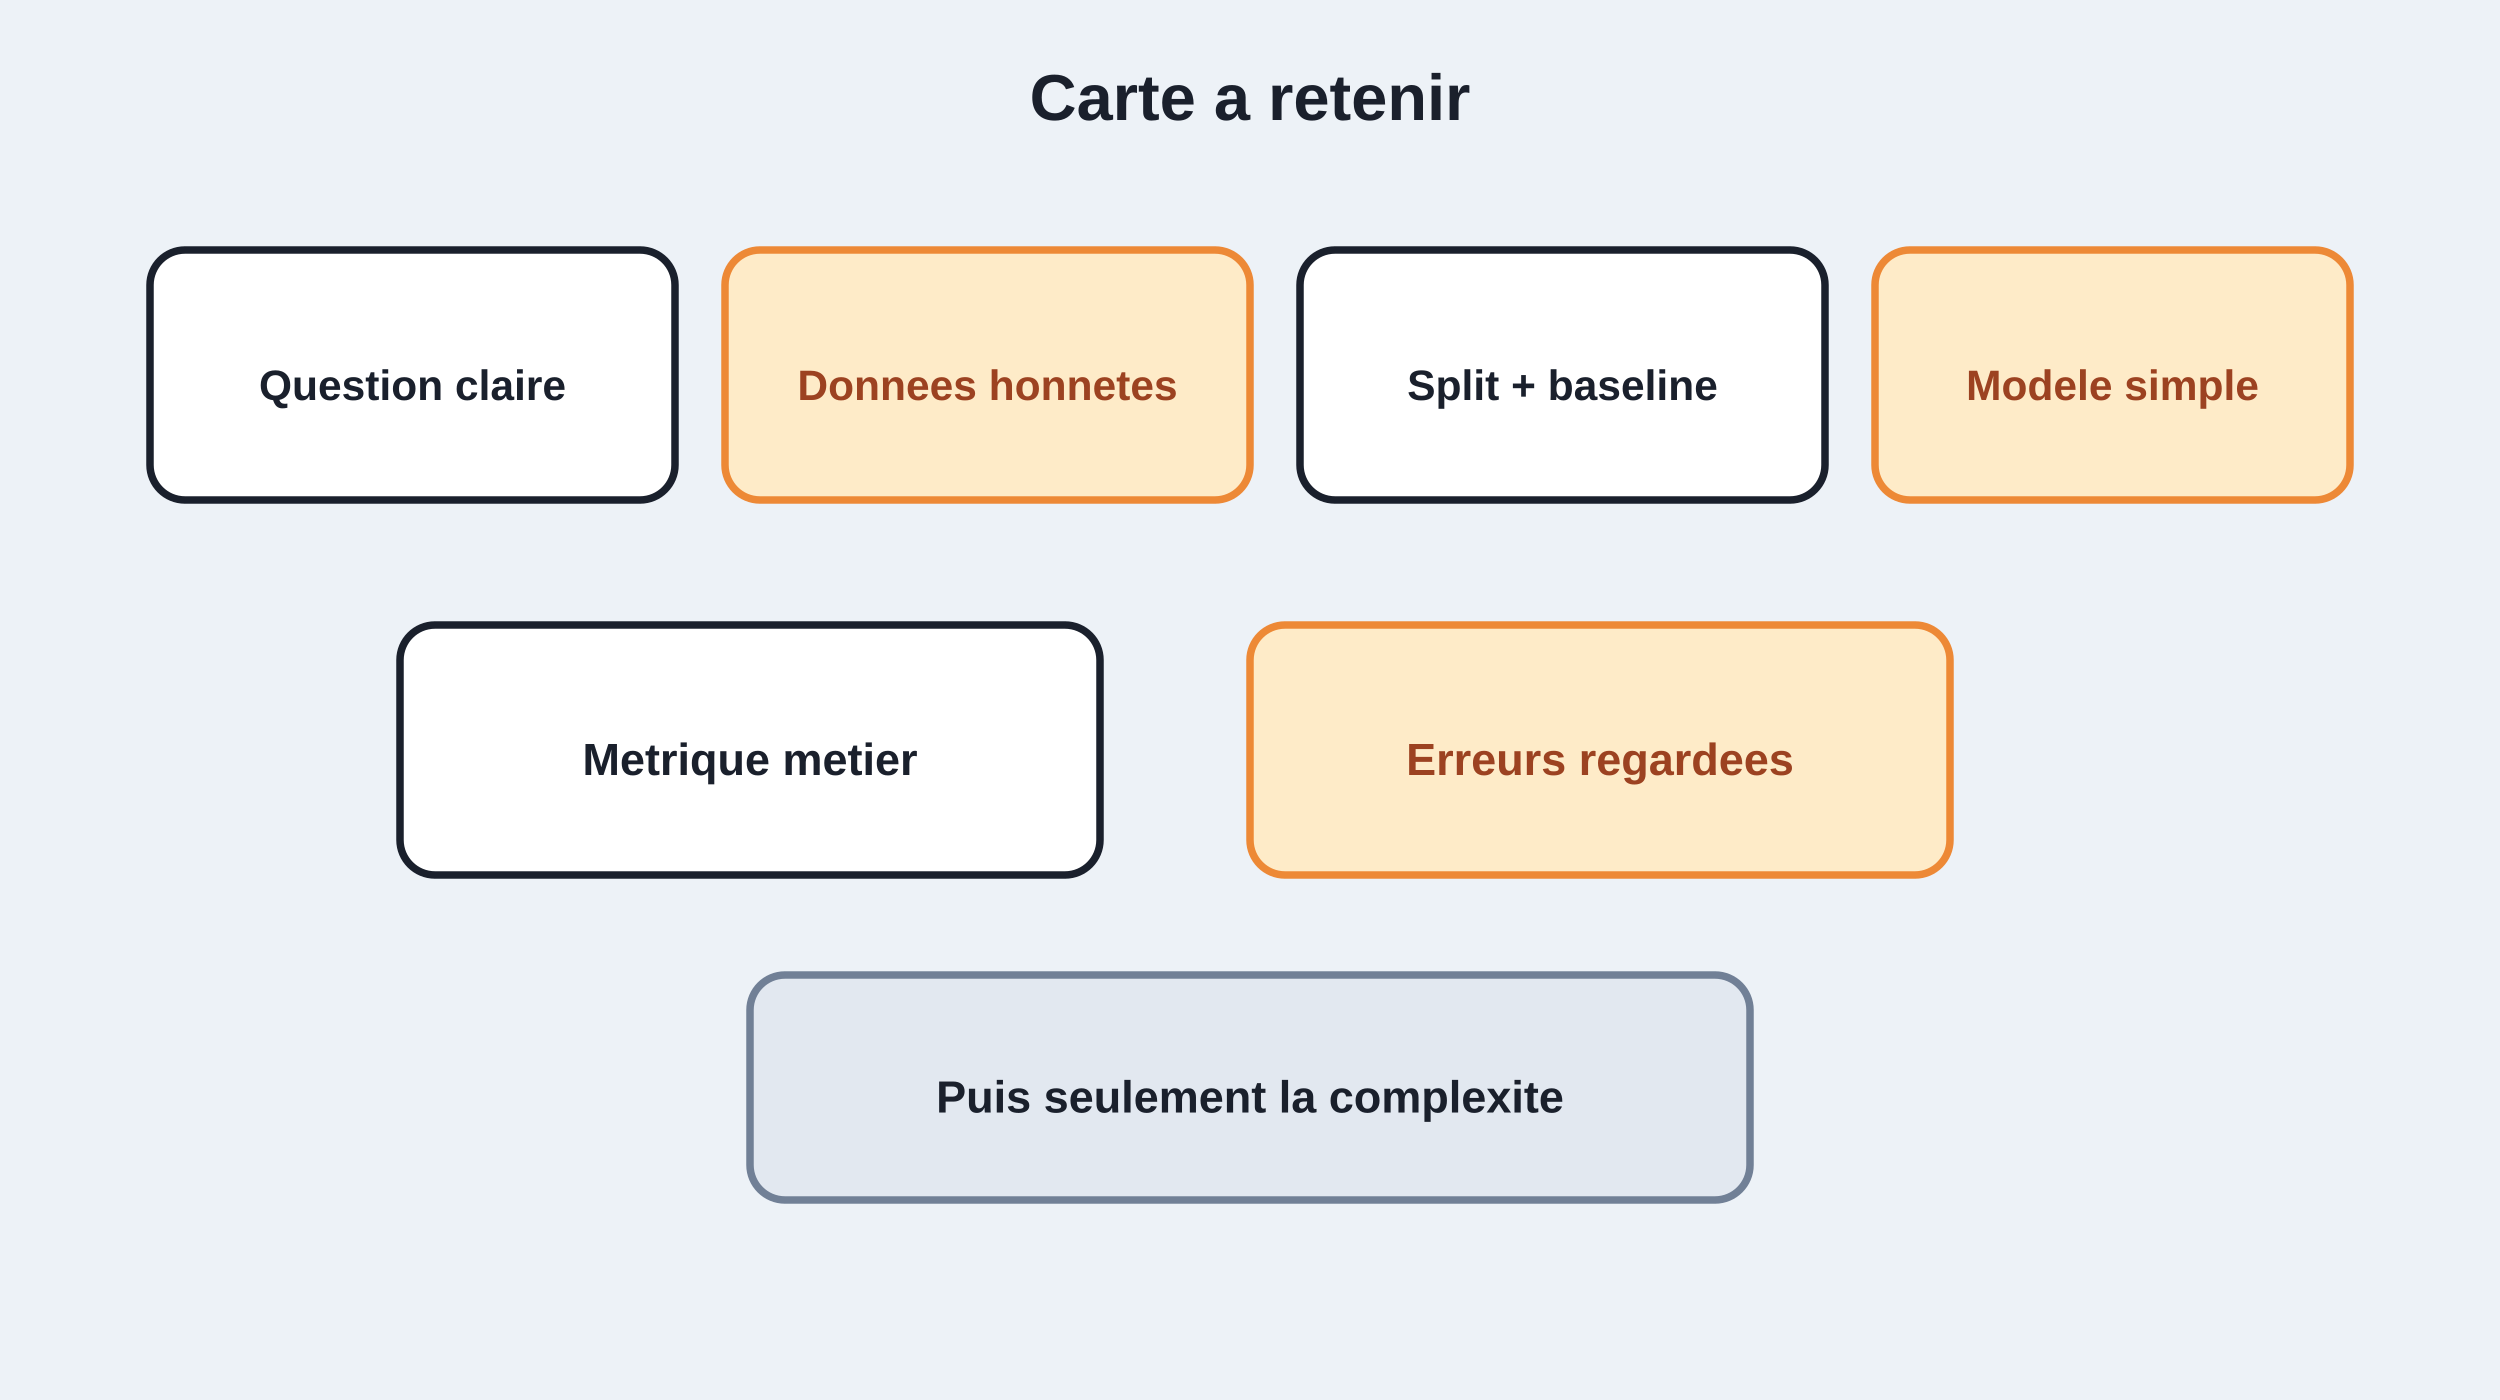
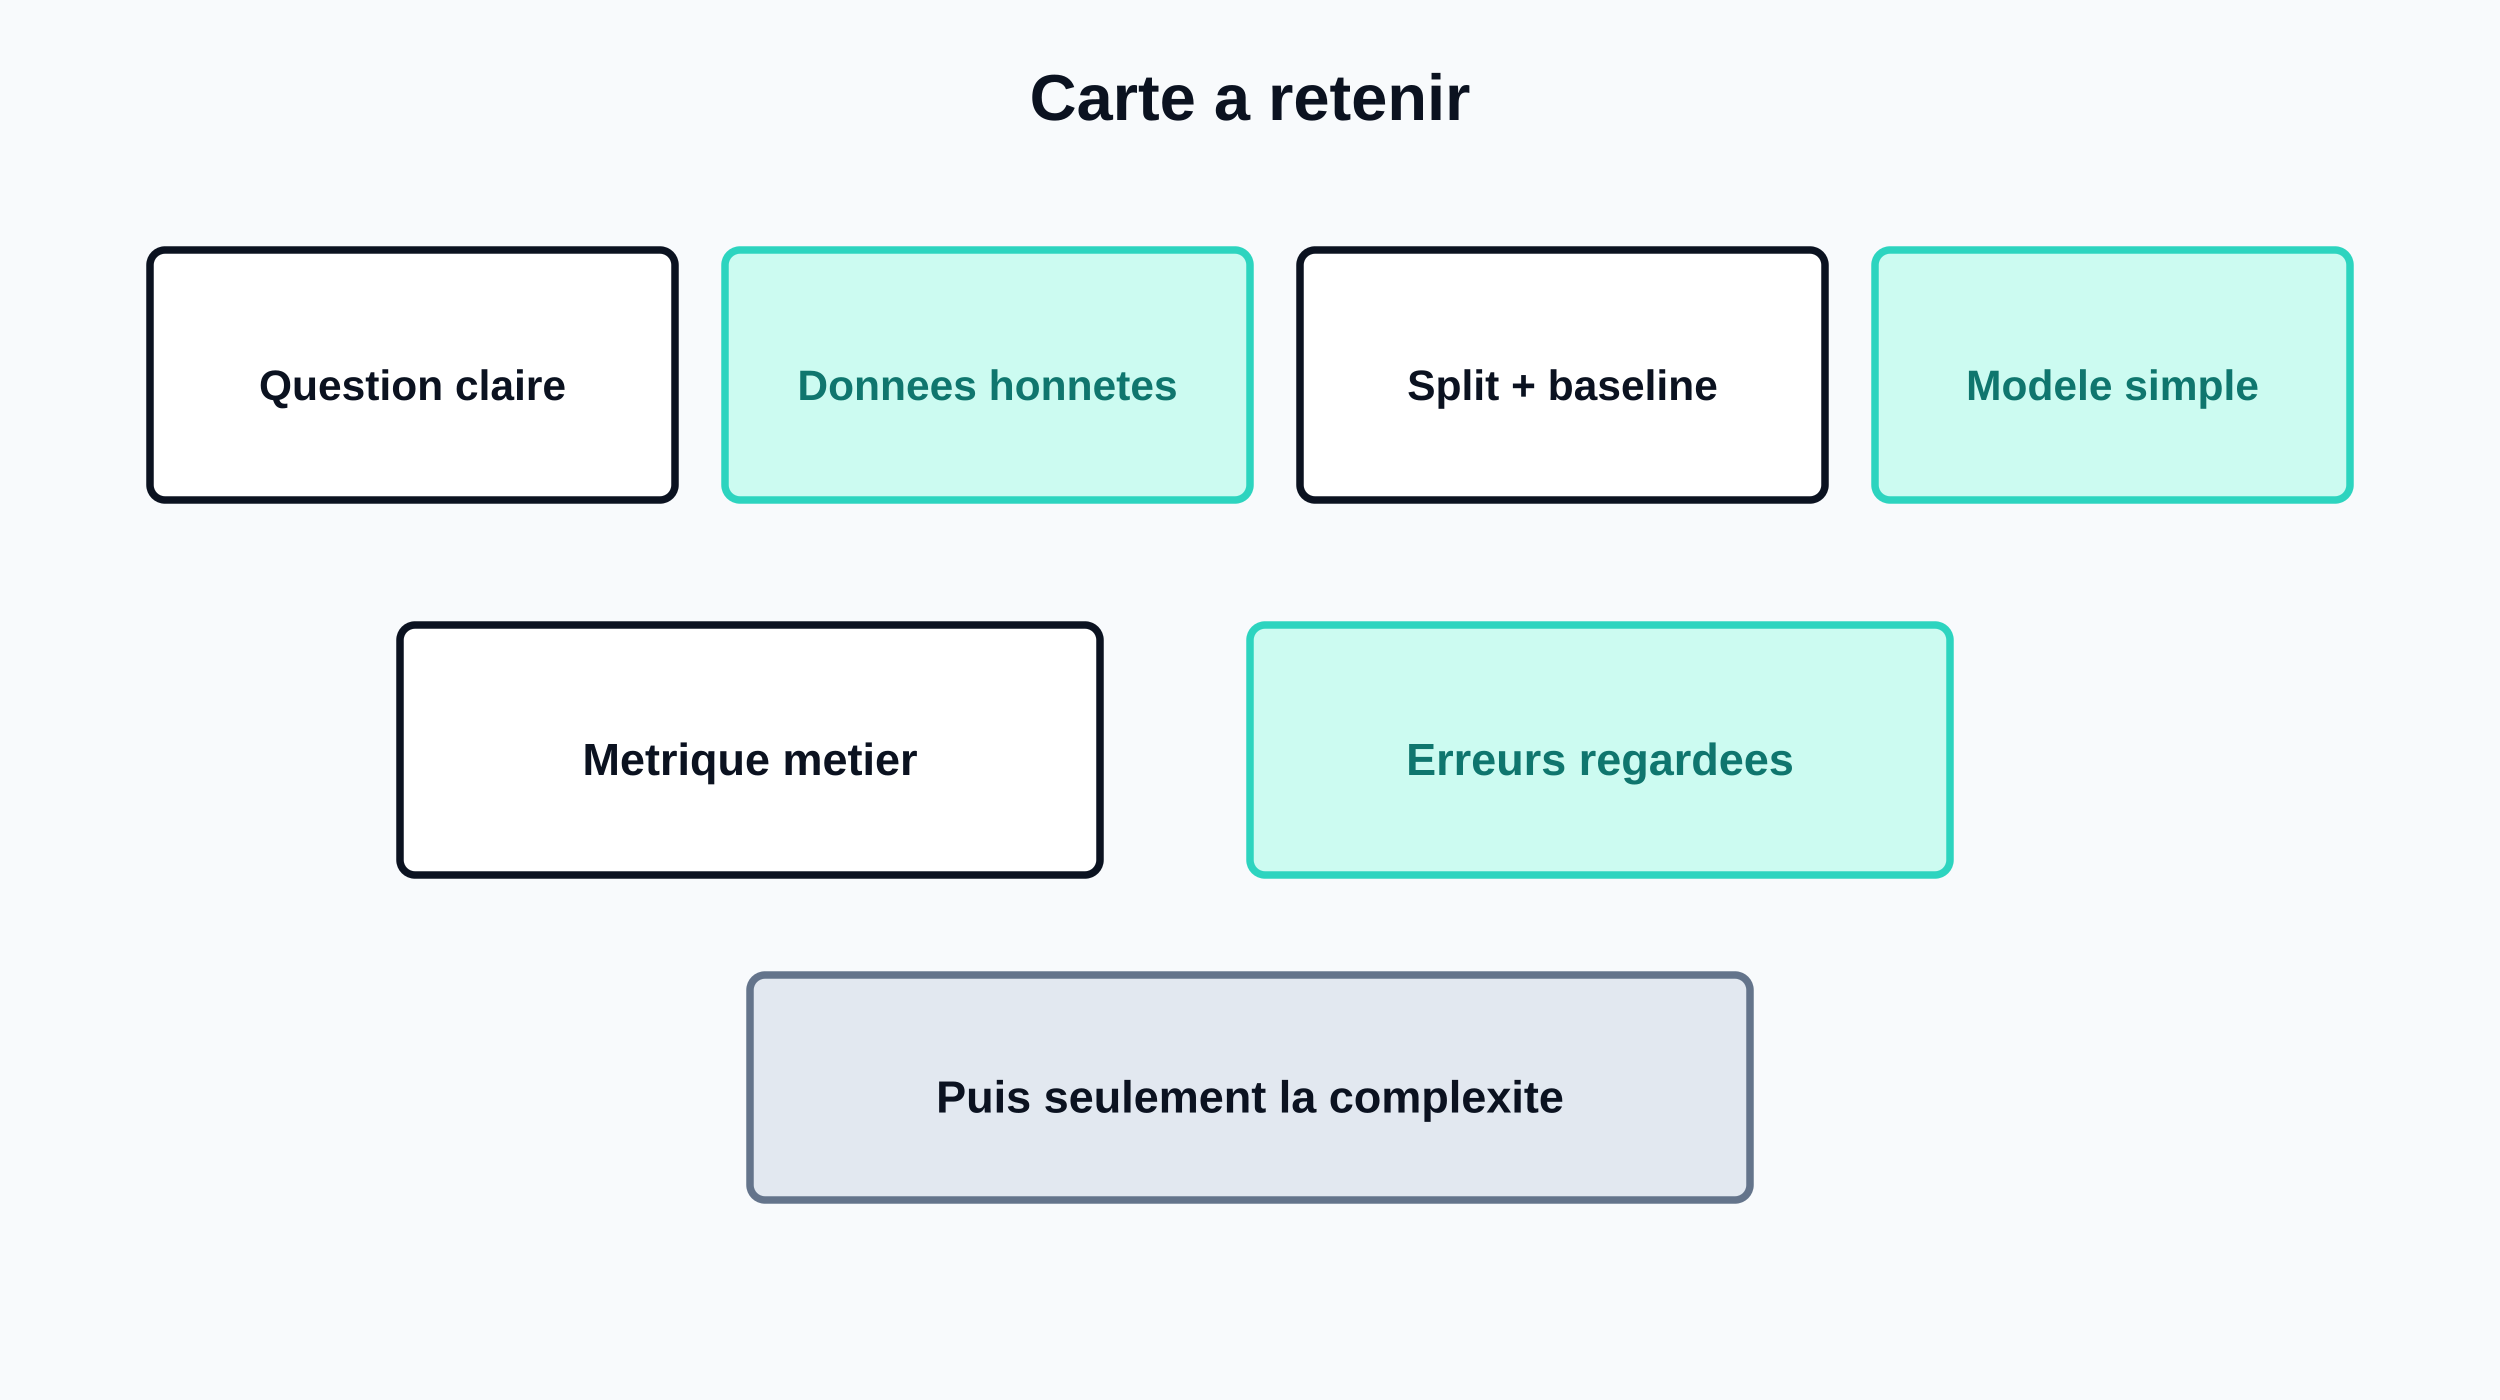
<svg xmlns="http://www.w3.org/2000/svg" width="1000" height="560" viewBox="0 0 1000 560">
-   <rect width="1000" height="560" fill="#edf2f7" />
-   <text x="500" y="48" text-anchor="middle" font-family="Segoe UI, Arial, sans-serif" font-size="26" fill="#1a202c" font-weight="700">Carte a retenir</text>
-   <rect x="60" y="100" width="210" height="100" rx="14" fill="#ffffff" stroke="#1a202c" stroke-width="3" />
-   <text x="165" y="160" text-anchor="middle" font-family="Segoe UI, Arial, sans-serif" font-size="17" fill="#1a202c" font-weight="700">Question claire</text>
-   <rect x="290" y="100" width="210" height="100" rx="14" fill="#feebc8" stroke="#ed8936" stroke-width="3" />
-   <text x="395" y="160" text-anchor="middle" font-family="Segoe UI, Arial, sans-serif" font-size="17" fill="#9c4221" font-weight="700">Donnees honnetes</text>
-   <rect x="520" y="100" width="210" height="100" rx="14" fill="#ffffff" stroke="#1a202c" stroke-width="3" />
-   <text x="625" y="160" text-anchor="middle" font-family="Segoe UI, Arial, sans-serif" font-size="17" fill="#1a202c" font-weight="700">Split + baseline</text>
-   <rect x="750" y="100" width="190" height="100" rx="14" fill="#feebc8" stroke="#ed8936" stroke-width="3" />
-   <text x="845" y="160" text-anchor="middle" font-family="Segoe UI, Arial, sans-serif" font-size="17" fill="#9c4221" font-weight="700">Modele simple</text>
-   <rect x="160" y="250" width="280" height="100" rx="14" fill="#ffffff" stroke="#1a202c" stroke-width="3" />
-   <text x="300" y="310" text-anchor="middle" font-family="Segoe UI, Arial, sans-serif" font-size="18" fill="#1a202c" font-weight="700">Metrique metier</text>
-   <rect x="500" y="250" width="280" height="100" rx="14" fill="#feebc8" stroke="#ed8936" stroke-width="3" />
-   <text x="640" y="310" text-anchor="middle" font-family="Segoe UI, Arial, sans-serif" font-size="18" fill="#9c4221" font-weight="700">Erreurs regardees</text>
-   <rect x="300" y="390" width="400" height="90" rx="14" fill="#e2e8f0" stroke="#718096" stroke-width="3" />
-   <text x="500" y="445" text-anchor="middle" font-family="Segoe UI, Arial, sans-serif" font-size="18" fill="#1a202c" font-weight="700">Puis seulement la complexite</text>
+   <rect width="1000" height="560" fill="#f8fafc" />
+   <text x="500" y="48" text-anchor="middle" font-family="Segoe UI, Arial, sans-serif" font-size="26" fill="#0b1220" font-weight="700">Carte a retenir</text>
+   <rect x="60" y="100" width="210" height="100" rx="6" fill="#ffffff" stroke="#0b1220" stroke-width="3" />
+   <text x="165" y="160" text-anchor="middle" font-family="Segoe UI, Arial, sans-serif" font-size="17" fill="#0b1220" font-weight="700">Question claire</text>
+   <rect x="290" y="100" width="210" height="100" rx="6" fill="#ccfbf1" stroke="#2dd4bf" stroke-width="3" />
+   <text x="395" y="160" text-anchor="middle" font-family="Segoe UI, Arial, sans-serif" font-size="17" fill="#0f766e" font-weight="700">Donnees honnetes</text>
+   <rect x="520" y="100" width="210" height="100" rx="6" fill="#ffffff" stroke="#0b1220" stroke-width="3" />
+   <text x="625" y="160" text-anchor="middle" font-family="Segoe UI, Arial, sans-serif" font-size="17" fill="#0b1220" font-weight="700">Split + baseline</text>
+   <rect x="750" y="100" width="190" height="100" rx="6" fill="#ccfbf1" stroke="#2dd4bf" stroke-width="3" />
+   <text x="845" y="160" text-anchor="middle" font-family="Segoe UI, Arial, sans-serif" font-size="17" fill="#0f766e" font-weight="700">Modele simple</text>
+   <rect x="160" y="250" width="280" height="100" rx="6" fill="#ffffff" stroke="#0b1220" stroke-width="3" />
+   <text x="300" y="310" text-anchor="middle" font-family="Segoe UI, Arial, sans-serif" font-size="18" fill="#0b1220" font-weight="700">Metrique metier</text>
+   <rect x="500" y="250" width="280" height="100" rx="6" fill="#ccfbf1" stroke="#2dd4bf" stroke-width="3" />
+   <text x="640" y="310" text-anchor="middle" font-family="Segoe UI, Arial, sans-serif" font-size="18" fill="#0f766e" font-weight="700">Erreurs regardees</text>
+   <rect x="300" y="390" width="400" height="90" rx="6" fill="#e2e8f0" stroke="#64748b" stroke-width="3" />
+   <text x="500" y="445" text-anchor="middle" font-family="Segoe UI, Arial, sans-serif" font-size="18" fill="#0b1220" font-weight="700">Puis seulement la complexite</text>
</svg>
